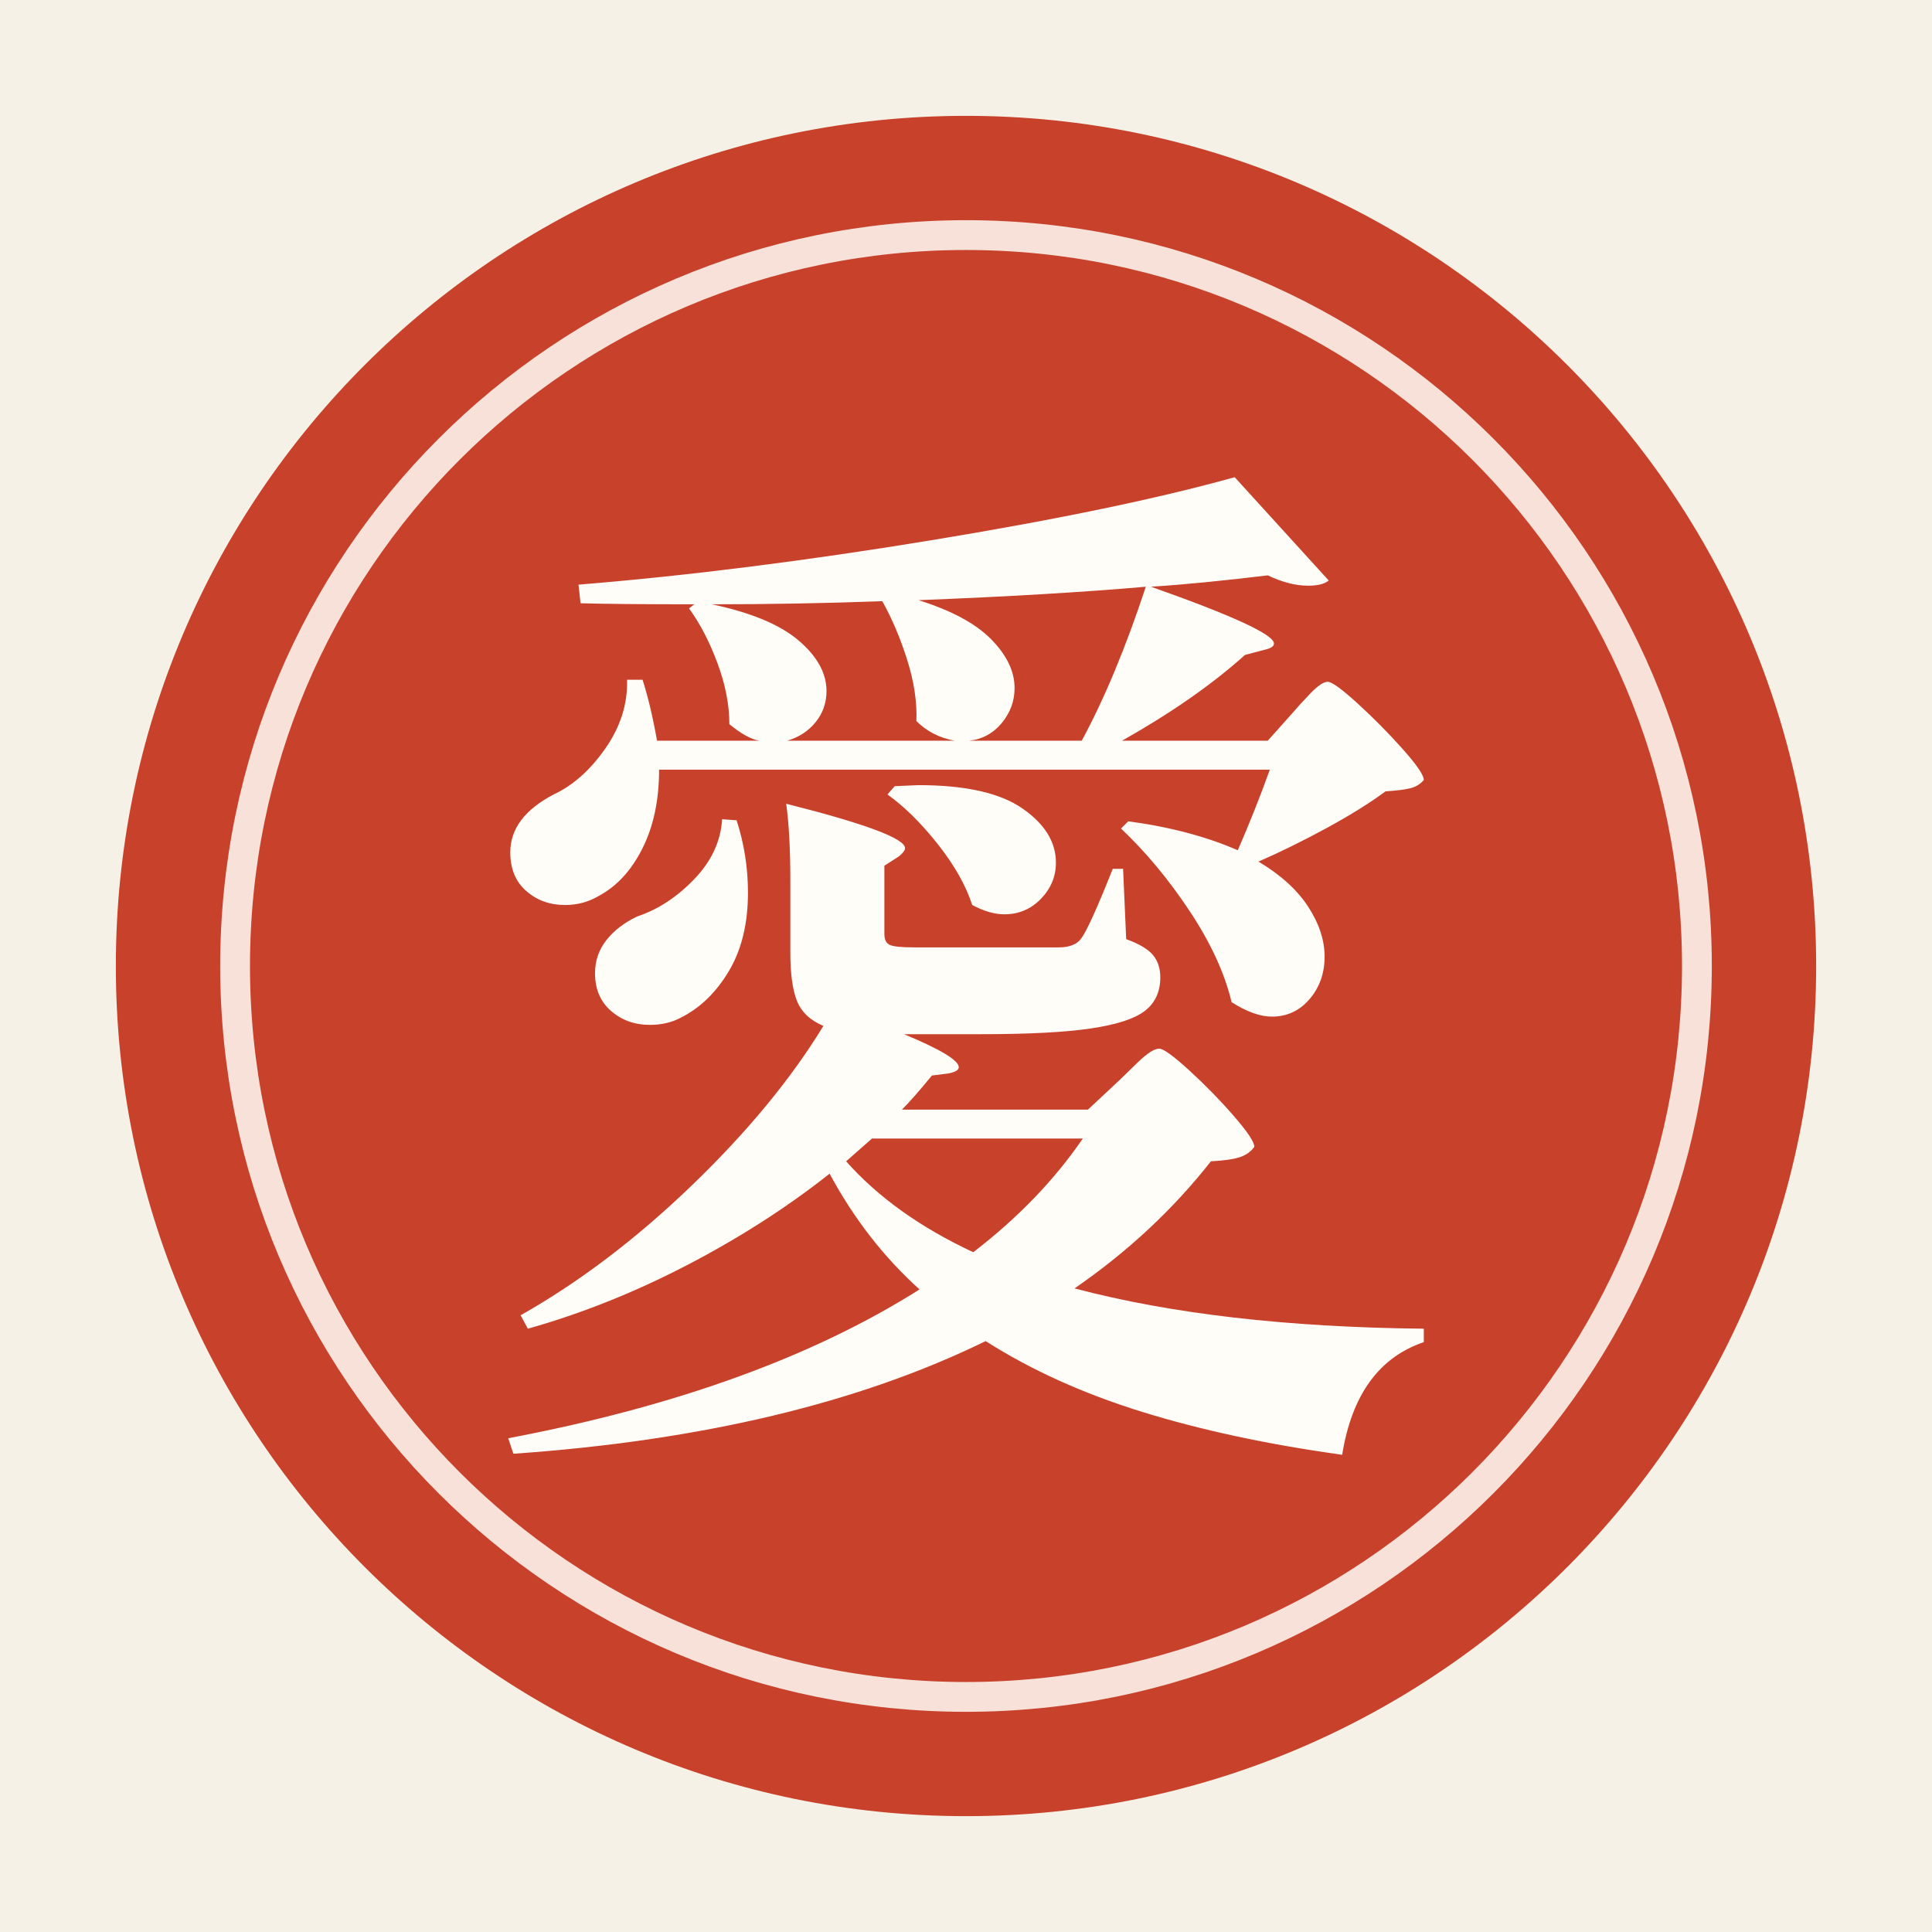
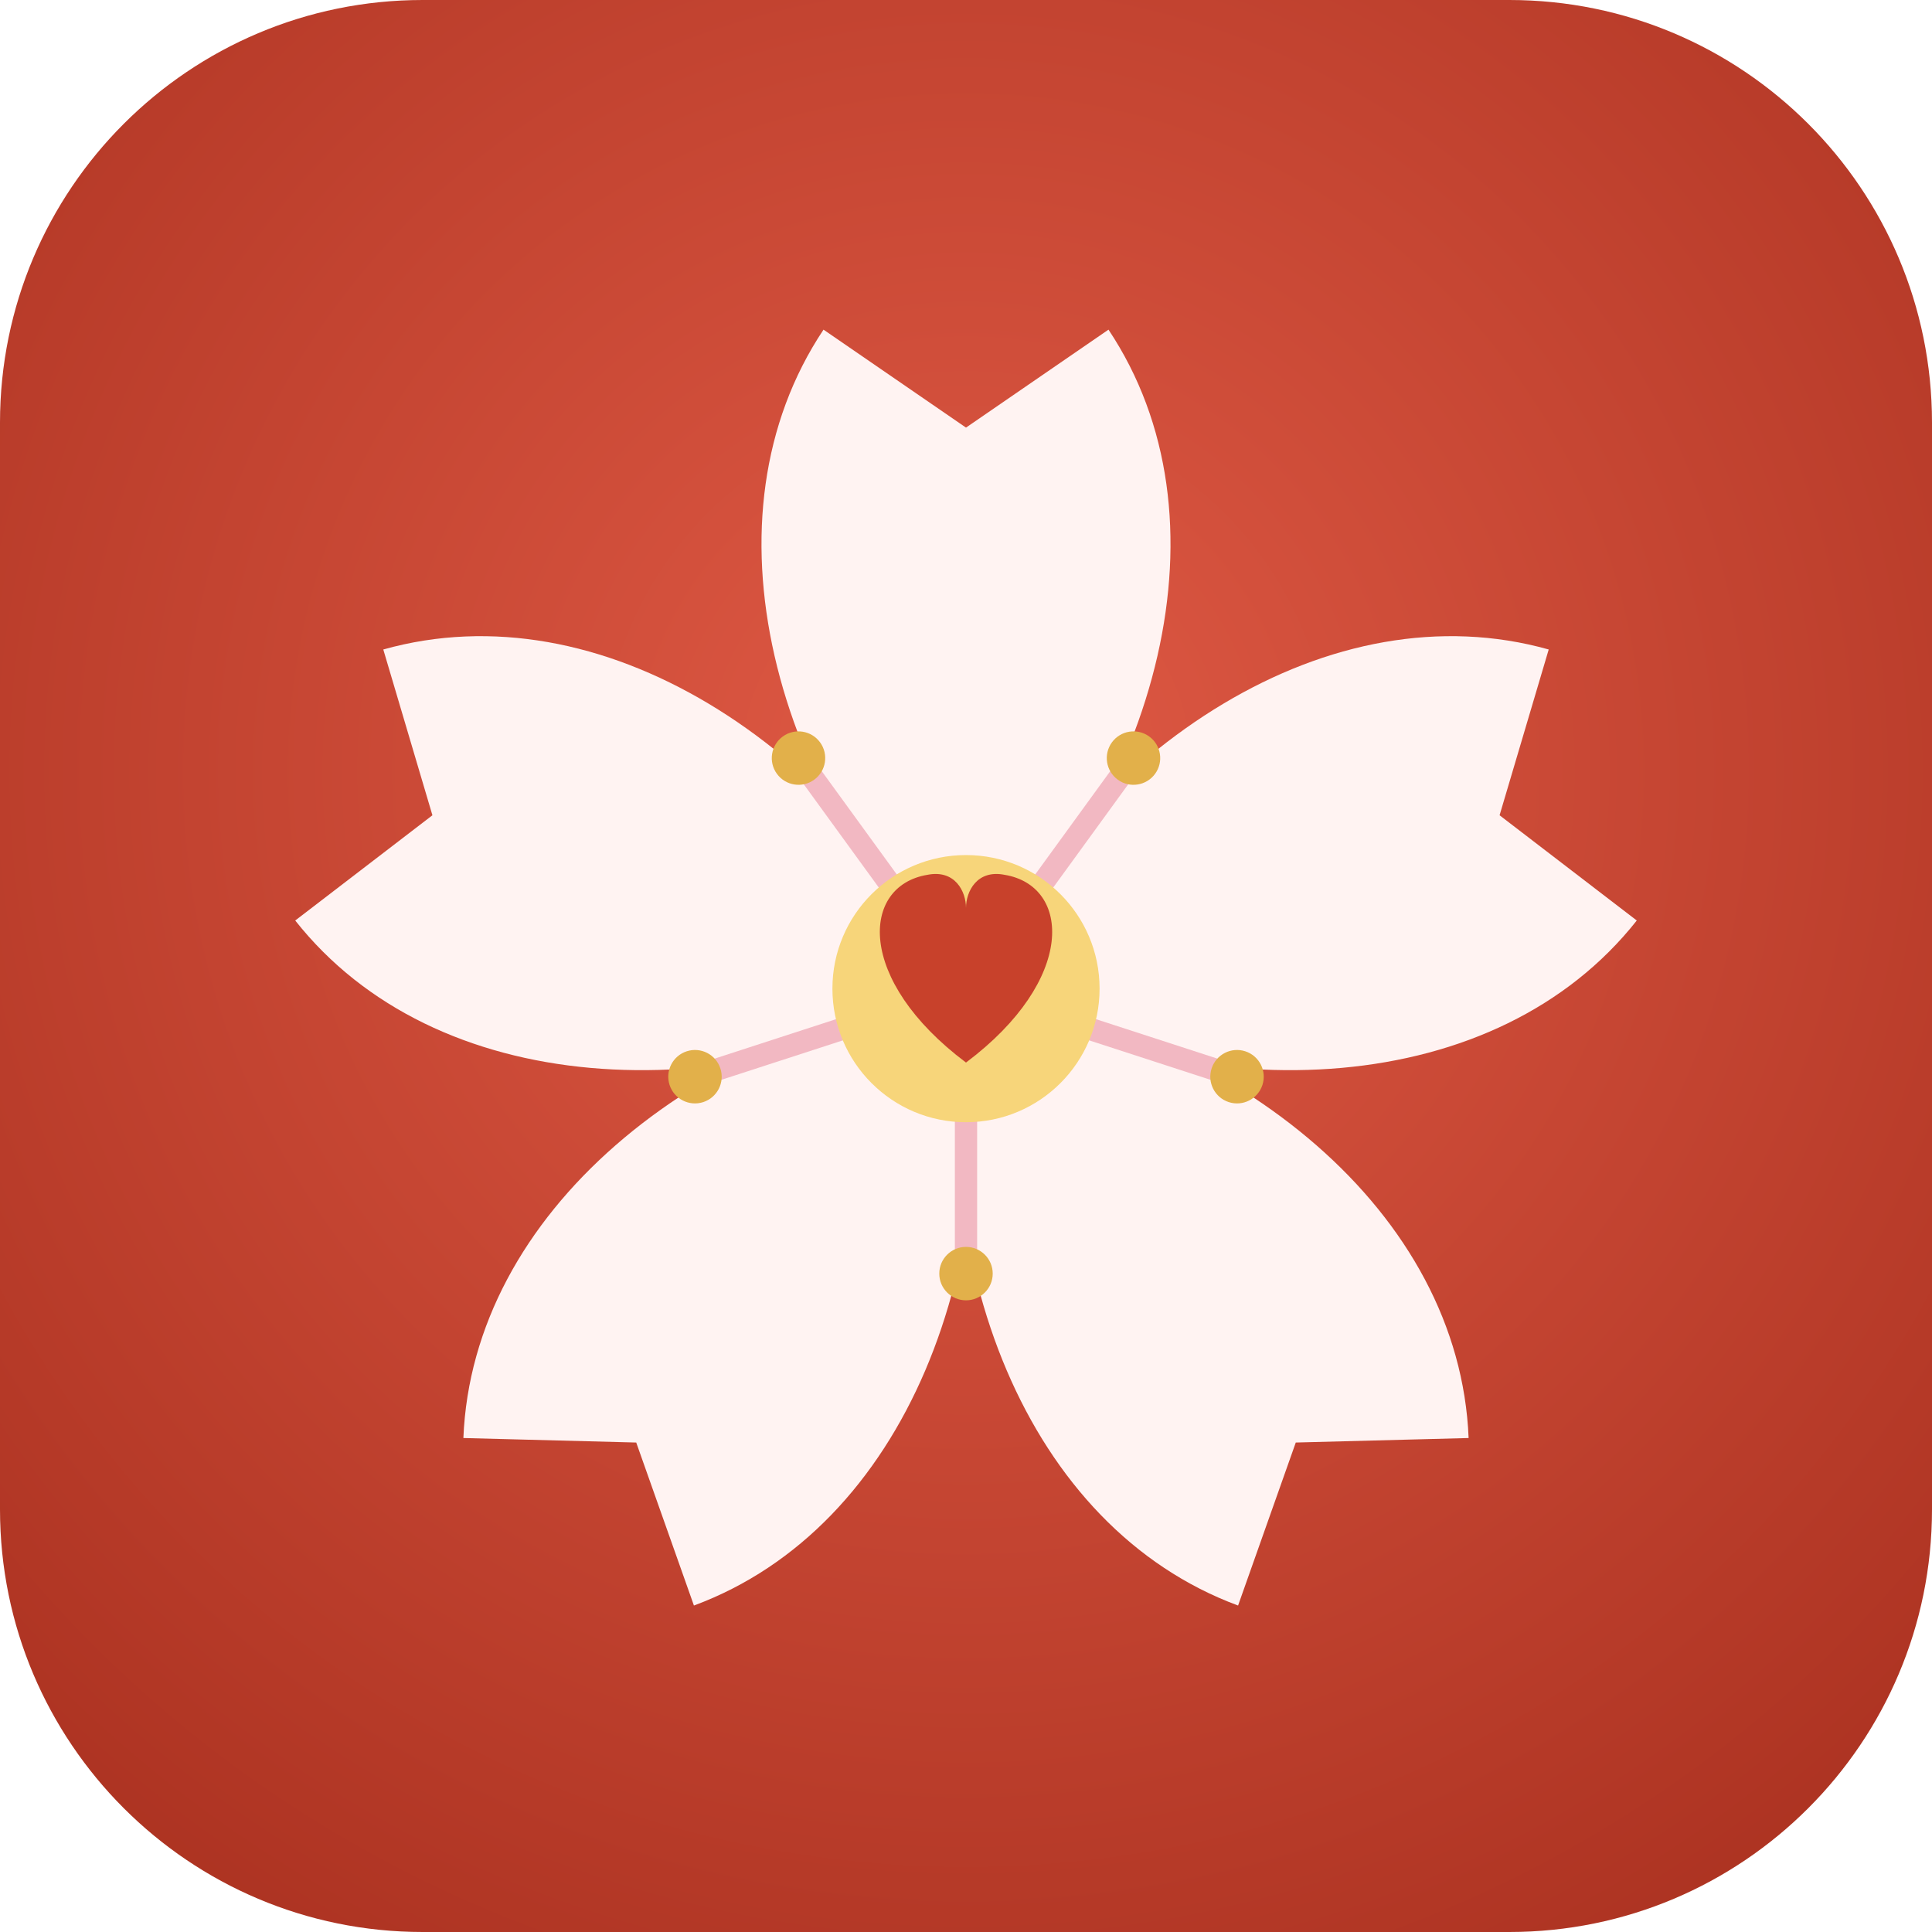
<svg xmlns="http://www.w3.org/2000/svg" viewBox="0 0 512 512">
-   <rect width="512" height="512" fill="#F6F1E7" />
-   <circle cx="256" cy="256" r="225.3" fill="#C8412B" />
-   <circle cx="256" cy="256" r="193.7" fill="none" stroke="#FFFDF8" stroke-width="7.9" opacity=".85" />
-   <path transform="translate(117.43 360.61) scale(0.27386 -0.27386)" fill="#FFFDF8" d="M823 628Q828 634 839.0 645.5Q850 657 856 657Q862 657 885.0 636.0Q908 615 928.5 592.0Q949 569 949 562Q944 556 936.0 554.0Q928 552 912 551Q889 534 855.0 515.5Q821 497 789 483Q821 464 837.0 439.5Q853 415 853 391Q853 367 838.5 350.0Q824 333 802 333Q785 333 763 347Q753 389 722.5 435.0Q692 481 656 515L663 522Q723 514 769 494Q786 533 800 572H209Q209 528 193.0 496.0Q177 464 151 450Q136 441 118 441Q96 441 80.5 454.5Q65 468 65 492Q65 526 107 548Q135 561 157.0 592.5Q179 624 178 659H193Q201 634 207 600H306Q294 602 277 616Q277 644 265.5 675.0Q254 706 238 728L243 732Q169 732 133 733L131 751Q290 764 472.5 794.0Q655 824 766 855L857 755Q851 750 837 750Q819 750 798 760Q732 752 685 749Q804 707 804 694Q804 690 795 688L776 683Q728 640 657 600H798ZM618 600Q651 661 680 749Q588 741 460 736Q508 721 530.5 698.0Q553 675 553 651Q553 632 540.5 617.0Q528 602 509 600ZM495 600Q473 604 458 619Q459 647 449.0 678.5Q439 710 425 735Q343 732 260 732Q317 720 344.0 697.0Q371 674 371 648Q371 631 360.5 618.0Q350 605 333 600ZM437 556 460 557Q528 557 560.5 534.5Q593 512 593 482Q593 462 578.5 447.0Q564 432 543 432Q529 432 512 441Q503 469 479.0 499.5Q455 530 430 548ZM446 316Q499 294 499 284Q499 280 489 278L473 276Q455 254 444 243H624L655 272Q659 276 672.5 289.0Q686 302 693 302Q699 302 722.0 281.0Q745 260 765.0 237.0Q785 214 785 207Q780 200 771.0 197.0Q762 194 743 193Q688 123 611 70Q751 33 949 31V18Q884 -4 870 -91Q762 -76 676.5 -49.5Q591 -23 525 19Q341 -71 68 -90L63 -75Q306 -29 461 69Q409 116 374 181Q312 132 236.0 92.5Q160 53 82 31L75 44Q160 92 240.5 169.5Q321 247 368 324Q349 332 342.5 348.0Q336 364 336 395V465Q336 510 332 539Q447 510 447 496Q447 493 441 488L427 479V413Q427 405 432.0 402.5Q437 400 456 400H596Q603 400 608.5 402.0Q614 404 617 408Q625 418 648 476H658L661 408Q680 401 687.0 392.5Q694 384 694 371Q694 350 679.0 338.5Q664 327 626.5 321.5Q589 316 521 316ZM284 523Q295 489 295 453Q295 408 276.5 377.0Q258 346 230 332Q217 325 200 325Q178 325 162.5 338.5Q147 352 147 375Q147 393 158.0 407.0Q169 421 188 430Q218 440 243.0 466.0Q268 492 270 524ZM390 193Q436 141 513 105Q578 155 619 215H415Z" />
+   <defs>
+     <clipPath id="r">
+       <rect width="512" height="512" rx="112" />
+     </clipPath>
+   </defs>
+   <g clip-path="url(#r)">
+     <defs>
+       <radialGradient id="gB" cx=".5" cy=".4" r=".75">
+         <stop offset="0" stop-color="#E05A45" />
+         <stop offset="1" stop-color="#A9301F" />
+       </radialGradient>
+     </defs>
+     <rect width="512" height="512" fill="url(#gB)" />
+     <g transform="translate(256 262) scale(1.18) translate(-256 -256)">
+       <path transform="rotate(0 256 256)" d="M256 256 C 212 212, 196 150, 224 108 L 256 130 L 288 108 C 316 150, 300 212, 256 256 Z" fill="#FFF3F2" />
+       <path transform="rotate(72 256 256)" d="M256 256 C 212 212, 196 150, 224 108 L 256 130 L 288 108 C 316 150, 300 212, 256 256 Z" fill="#FFF3F2" />
+       <path transform="rotate(144 256 256)" d="M256 256 C 212 212, 196 150, 224 108 L 256 130 L 288 108 C 316 150, 300 212, 256 256 Z" fill="#FFF3F2" />
+       <path transform="rotate(216 256 256)" d="M256 256 C 212 212, 196 150, 224 108 L 256 130 L 288 108 C 316 150, 300 212, 256 256 Z" fill="#FFF3F2" />
+       <path transform="rotate(288 256 256)" d="M256 256 C 212 212, 196 150, 224 108 L 256 130 L 288 108 C 316 150, 300 212, 256 256 Z" fill="#FFF3F2" />
+       <path transform="rotate(36 256 256)" d="M256 256 L256 196" stroke="#F2B8C2" stroke-width="5" stroke-linecap="round" />
+       <circle transform="rotate(36 256 256)" cx="256" cy="192" r="6" fill="#E2B04A" />
+       <path transform="rotate(108 256 256)" d="M256 256 L256 196" stroke="#F2B8C2" stroke-width="5" stroke-linecap="round" />
+       <circle transform="rotate(108 256 256)" cx="256" cy="192" r="6" fill="#E2B04A" />
+       <path transform="rotate(180 256 256)" d="M256 256 L256 196" stroke="#F2B8C2" stroke-width="5" stroke-linecap="round" />
+       <circle transform="rotate(180 256 256)" cx="256" cy="192" r="6" fill="#E2B04A" />
+       <path transform="rotate(252 256 256)" d="M256 256 L256 196" stroke="#F2B8C2" stroke-width="5" stroke-linecap="round" />
+       <circle transform="rotate(252 256 256)" cx="256" cy="192" r="6" fill="#E2B04A" />
+       <path transform="rotate(324 256 256)" d="M256 256 L256 196" stroke="#F2B8C2" stroke-width="5" stroke-linecap="round" />
+       <circle transform="rotate(324 256 256)" cx="256" cy="192" r="6" fill="#E2B04A" />
+       <circle cx="256" cy="256" r="30" fill="#F7D57A" />
+       <path transform="translate(256 254) scale(0.62)" fill="#C8412B" d="M0 30 C -40 0, -38 -34, -14 -38 C -4 -40, 0 -32, 0 -26 C 0 -32, 4 -40, 14 -38 C 38 -34, 40 0, 0 30 Z" />
+     </g>
+   </g>
</svg>
